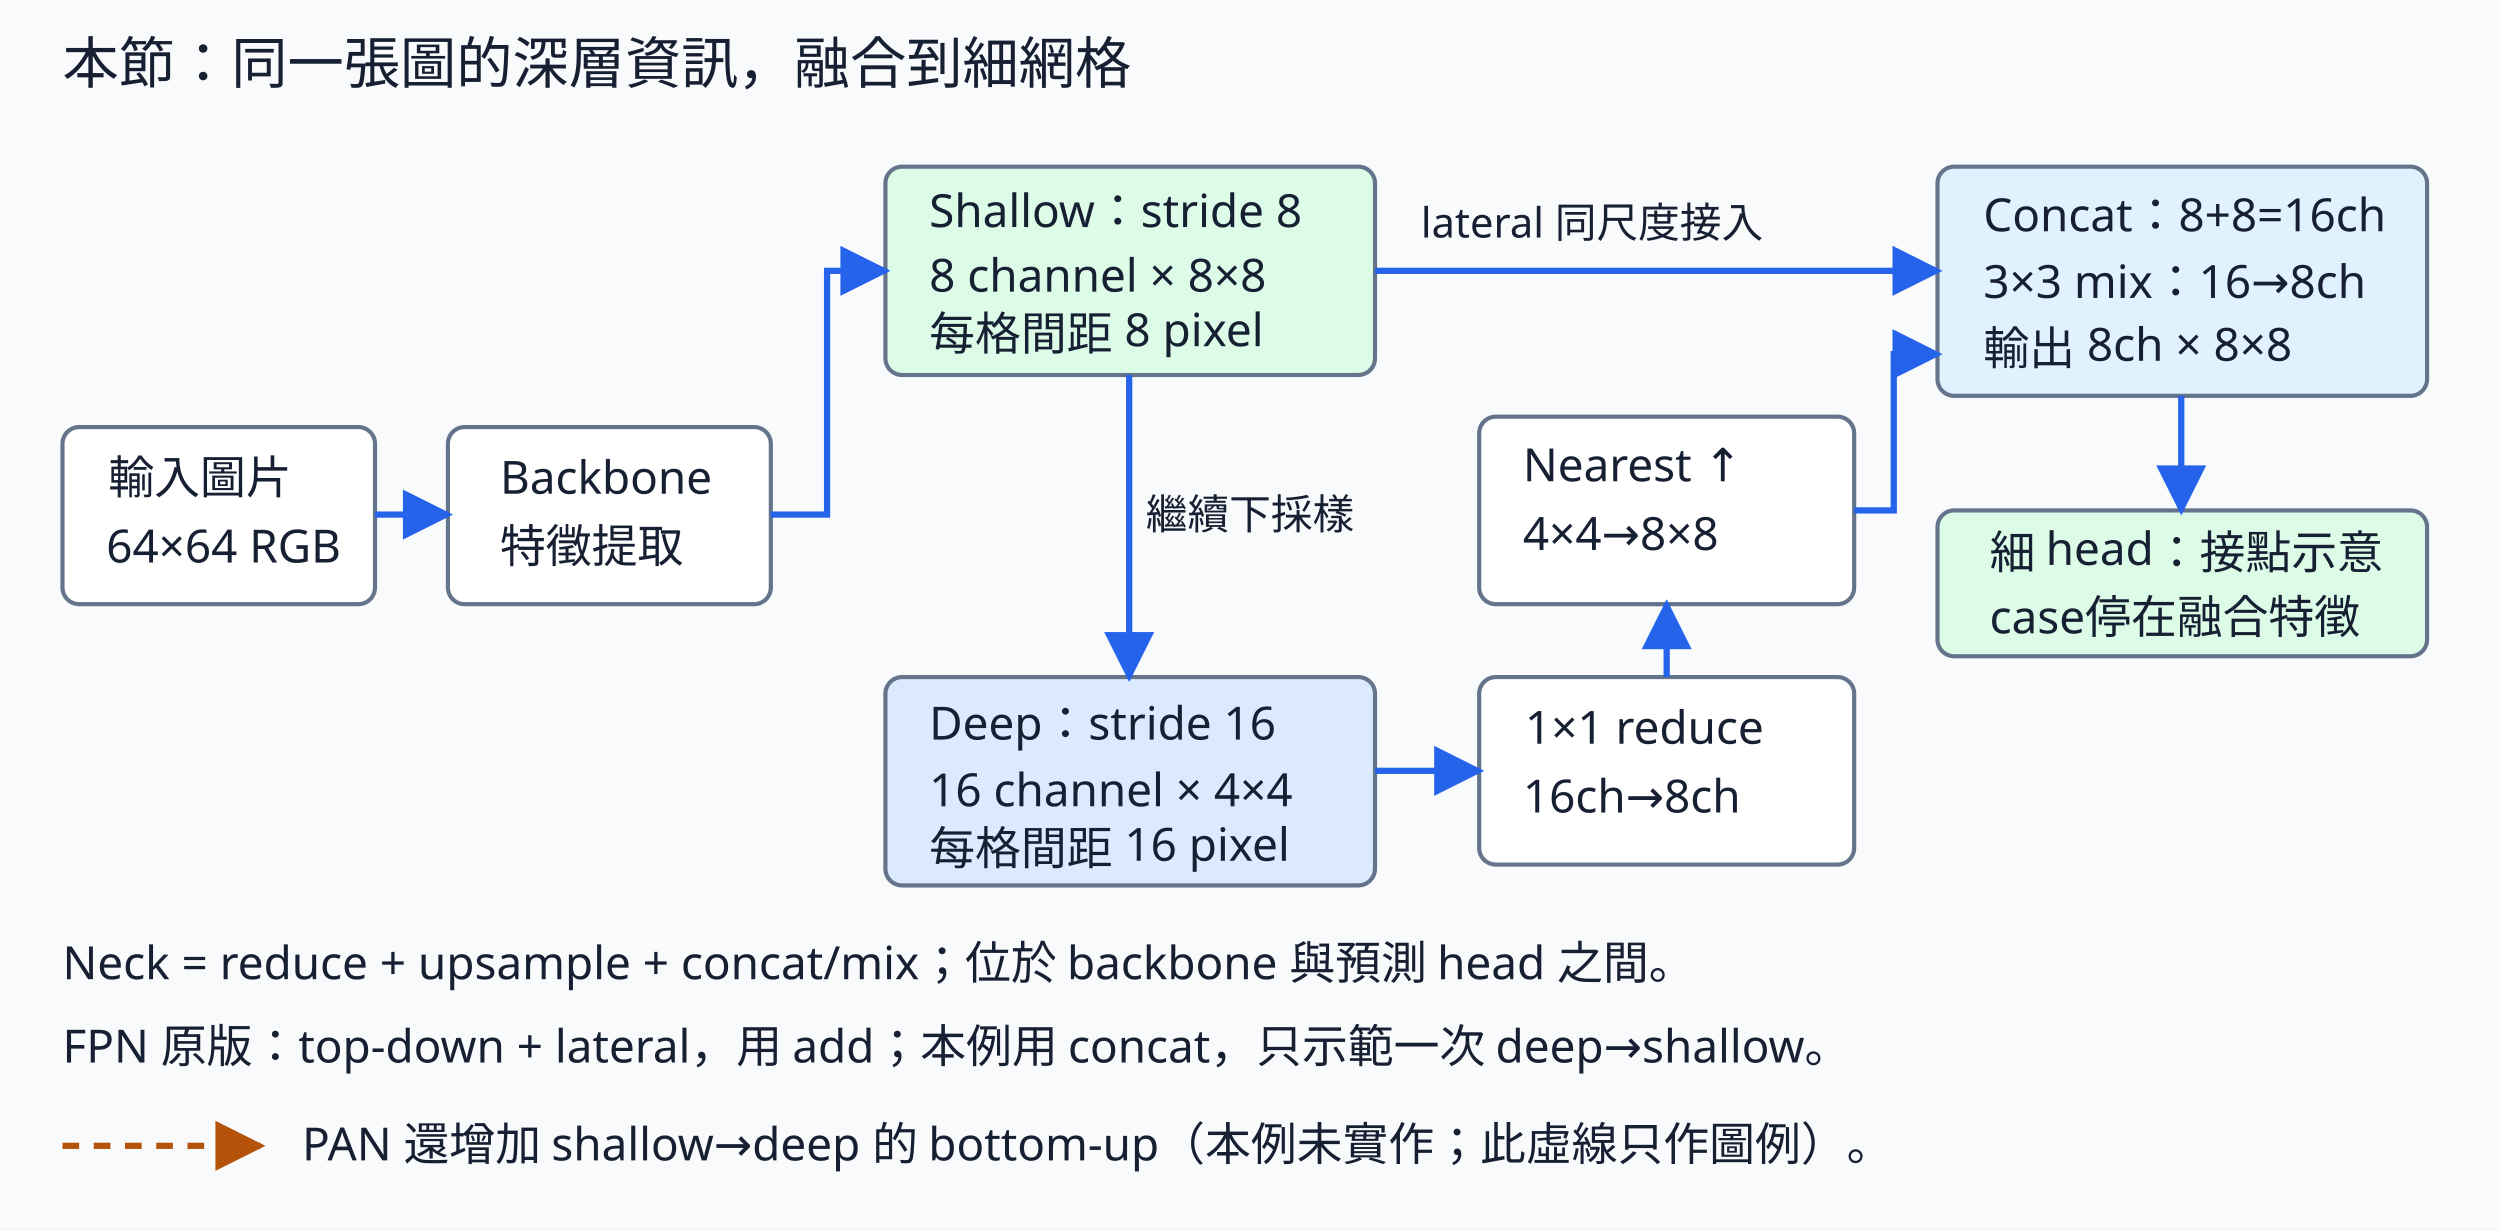
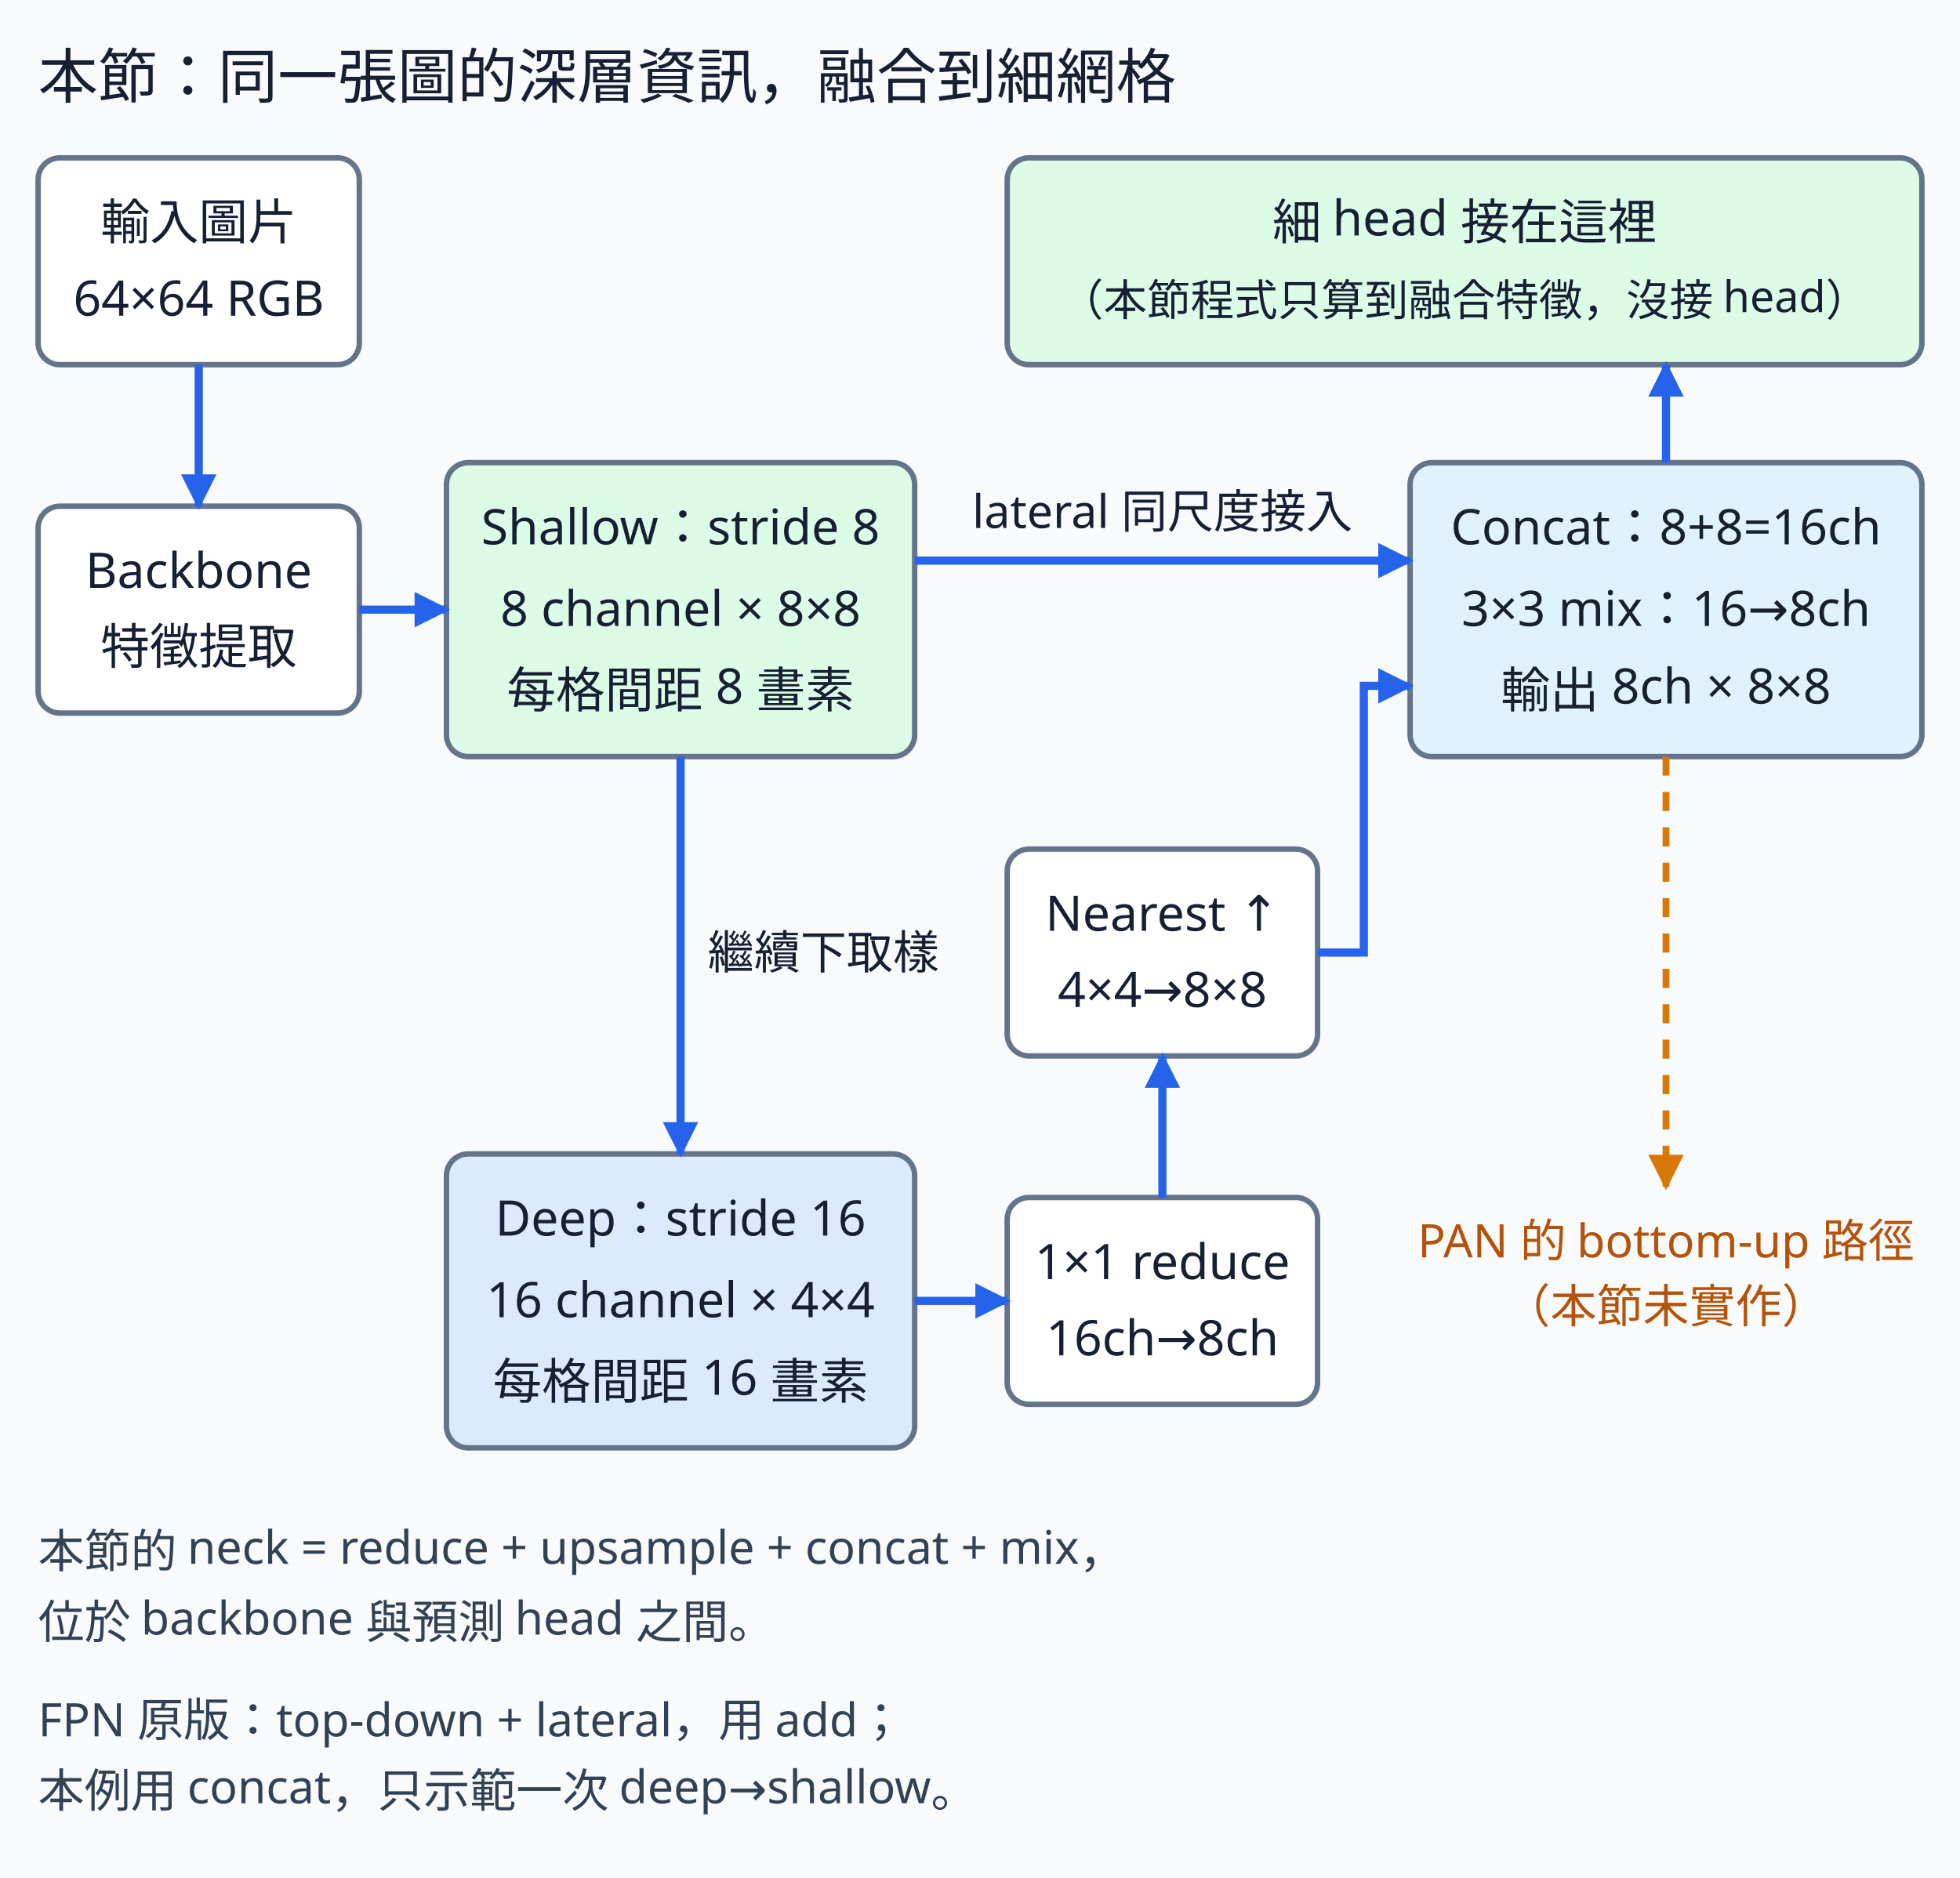
- <svg xmlns="http://www.w3.org/2000/svg" viewBox="0 0 1200 590" role="img" aria-labelledby="title desc">
+ <svg xmlns="http://www.w3.org/2000/svg" viewBox="0 0 720 690" role="img" aria-labelledby="title desc">
  <defs>
-     <marker id="arrow" viewBox="0 0 10 10" refX="9" refY="5" markerWidth="8" markerHeight="8" orient="auto-start-reverse">
+     <marker id="arrow" viewBox="0 0 10 10" refX="9" refY="5" markerUnits="userSpaceOnUse" markerWidth="13" markerHeight="13" orient="auto">
      <path d="M0 0L10 5L0 10Z" fill="#2563eb" />
    </marker>
-     <marker id="orange" viewBox="0 0 10 10" refX="9" refY="5" markerWidth="8" markerHeight="8" orient="auto">
-       <path d="M0 0L10 5L0 10Z" fill="#b45309" />
+     <marker id="arrow-pan" viewBox="0 0 10 10" refX="9" refY="5" markerUnits="userSpaceOnUse" markerWidth="13" markerHeight="13" orient="auto">
+       <path d="M0 0L10 5L0 10Z" fill="#d97706" />
    </marker>
  </defs>
-   <rect width="1200" height="590" fill="#f8fafc" />
-   <g font-family="sans-serif" font-size="22" fill="#172033">
-     <text x="30" y="40" font-size="27">本節：同一張圖的深層資訊，融合到細網格</text>
+   <rect width="720" height="690" fill="#f8fafc" />
+   <g font-family="sans-serif" fill="#172033">
+     <text x="14" y="36" font-size="22">本節：同一張圖的深層資訊，融合到細網格</text>
    <g stroke="#64748b" stroke-width="2" fill="#fff">
-       <rect x="30" y="205" width="150" height="85" rx="8" />
-       <rect x="215" y="205" width="155" height="85" rx="8" />
-       <rect x="425" y="80" width="235" height="100" rx="8" fill="#dcfce7" />
-       <rect x="425" y="325" width="235" height="100" rx="8" fill="#dbeafe" />
-       <rect x="710" y="325" width="180" height="90" rx="8" />
-       <rect x="710" y="200" width="180" height="90" rx="8" />
-       <rect x="930" y="80" width="235" height="110" rx="8" fill="#e0f2fe" />
-       <rect x="930" y="245" width="235" height="70" rx="8" fill="#dcfce7" />
+       <rect id="input-box" x="14" y="58" width="118" height="76" rx="8" />
+       <rect id="backbone-box" x="14" y="186" width="118" height="76" rx="8" />
+       <rect id="shallow-box" x="164" y="170" width="172" height="108" rx="8" fill="#dcfce7" />
+       <rect id="deep-box" x="164" y="424" width="172" height="108" rx="8" fill="#dbeafe" />
+       <rect id="nearest-box" x="370" y="312" width="114" height="76" rx="8" />
+       <rect id="reduce-box" x="370" y="440" width="114" height="76" rx="8" />
+       <rect id="fused-box" x="518" y="170" width="188" height="108" rx="8" fill="#e0f2fe" />
+       <rect id="head-box" x="370" y="58" width="336" height="76" rx="8" fill="#dcfce7" />
    </g>
-     <text x="52" y="237">輸入圖片</text>
-     <text x="51" y="270">64×64 RGB</text>
-     <text x="240" y="237">Backbone</text>
-     <text x="240" y="270">特徵提取</text>
-     <text x="446" y="109">Shallow：stride 8</text>
-     <text x="446" y="140">8 channel × 8×8</text>
-     <text x="446" y="168">每格間距 8 pixel</text>
-     <text x="446" y="355">Deep：stride 16</text>
-     <text x="446" y="387">16 channel × 4×4</text>
-     <text x="446" y="415">每格間距 16 pixel</text>
-     <text x="732" y="357">1×1 reduce</text>
-     <text x="731" y="390">16ch→8ch</text>
-     <text x="731" y="231">Nearest ↑</text>
-     <text x="731" y="264">4×4→8×8</text>
-     <text x="952" y="111">Concat：8+8=16ch</text>
-     <text x="952" y="143">3×3 mix：16→8ch</text>
-     <text x="952" y="175">輸出 8ch × 8×8</text>
-     <text x="955" y="273">細 head：接點示意</text>
-     <text x="955" y="304">case停在融合特徵</text>
+     <g font-size="18" text-anchor="middle">
+       <text x="73" y="88">輸入圖片</text>
+       <text x="73" y="116">64×64 RGB</text>
+       <text x="73" y="216">Backbone</text>
+       <text x="73" y="244">特徵提取</text>
+       <text x="250" y="200">Shallow：stride 8</text>
+       <text x="250" y="230">8 channel × 8×8</text>
+       <text x="250" y="260">每格間距 8 畫素</text>
+       <text x="250" y="454">Deep：stride 16</text>
+       <text x="250" y="484">16 channel × 4×4</text>
+       <text x="250" y="514">每格間距 16 畫素</text>
+       <text x="427" y="342">Nearest ↑</text>
+       <text x="427" y="370">4×4→8×8</text>
+       <text x="427" y="470">1×1 reduce</text>
+       <text x="427" y="498">16ch→8ch</text>
+       <text x="612" y="200">Concat：8+8=16ch</text>
+       <text x="612" y="230">3×3 mix：16→8ch</text>
+       <text x="612" y="260">輸出 8ch × 8×8</text>
+       <text x="538" y="88">細 head 接在這裡</text>
+       <text x="538" y="116" font-size="16">（本節程式只算到融合特徵，沒接 head）</text>
+     </g>
    <g fill="none" stroke="#2563eb" stroke-width="3" marker-end="url(#arrow)">
-       <path d="M180 247H215" />
-       <path d="M370 247H397V130H425" />
-       <path d="M542 180V325" />
-       <path d="M660 130H930" />
-       <path d="M660 370H710" />
-       <path d="M800 325V290" />
-       <path d="M890 245H909V170H930" />
-       <path d="M1047 190V245" />
+       <path d="M73 134V186" />
+       <path d="M132 224H164" />
+       <path d="M336 206H518" />
+       <path d="M250 278V424" />
+       <path d="M336 478H370" />
+       <path d="M427 440V388" />
+       <path d="M484 350H501V252H518" />
+       <path d="M612 170V134" />
    </g>
-     <text x="550" y="254" font-size="20">繼續下採樣</text>
-     <text x="682" y="114" font-size="20">lateral 同尺度接入</text>
-     <text x="30" y="470">Neck = reduce + upsample + concat/mix；位於 backbone 與預測 head 之間。</text>
-     <text x="30" y="510">FPN 原版：top-down + lateral，用 add；本例用 concat，只示範一次 deep→shallow。</text>
-     <path d="M30 550H125" stroke="#b45309" stroke-width="3" stroke-dasharray="8 7" marker-end="url(#orange)" />
-     <text x="145" y="557">PAN 還增加 shallow→deep 的 bottom-up（本例未實作；此虛線只作圖例）。</text>
+     <g font-size="17">
+       <text x="427" y="194" text-anchor="middle">lateral 同尺度接入</text>
+       <text x="260" y="356">繼續下取樣</text>
+     </g>
+     <path id="pan-bottom-up" d="M612 278V436" fill="none" stroke="#d97706" stroke-width="2.5" stroke-dasharray="7 6" marker-end="url(#arrow-pan)" />
+     <g font-size="17" fill="#b45309" text-anchor="middle">
+       <text x="612" y="462">PAN 的 bottom-up 路徑</text>
+       <text x="612" y="486">（本節未實作）</text>
+     </g>
+     <g font-size="17" fill="#334155">
+       <text x="14" y="576">本節的 neck = reduce + upsample + concat + mix，</text>
+       <text x="14" y="602">位於 backbone 與預測 head 之間。</text>
+       <text x="14" y="638">FPN 原版：top-down + lateral，用 add；</text>
+       <text x="14" y="664">本例用 concat，只示範一次 deep→shallow。</text>
+     </g>
  </g>
</svg>
